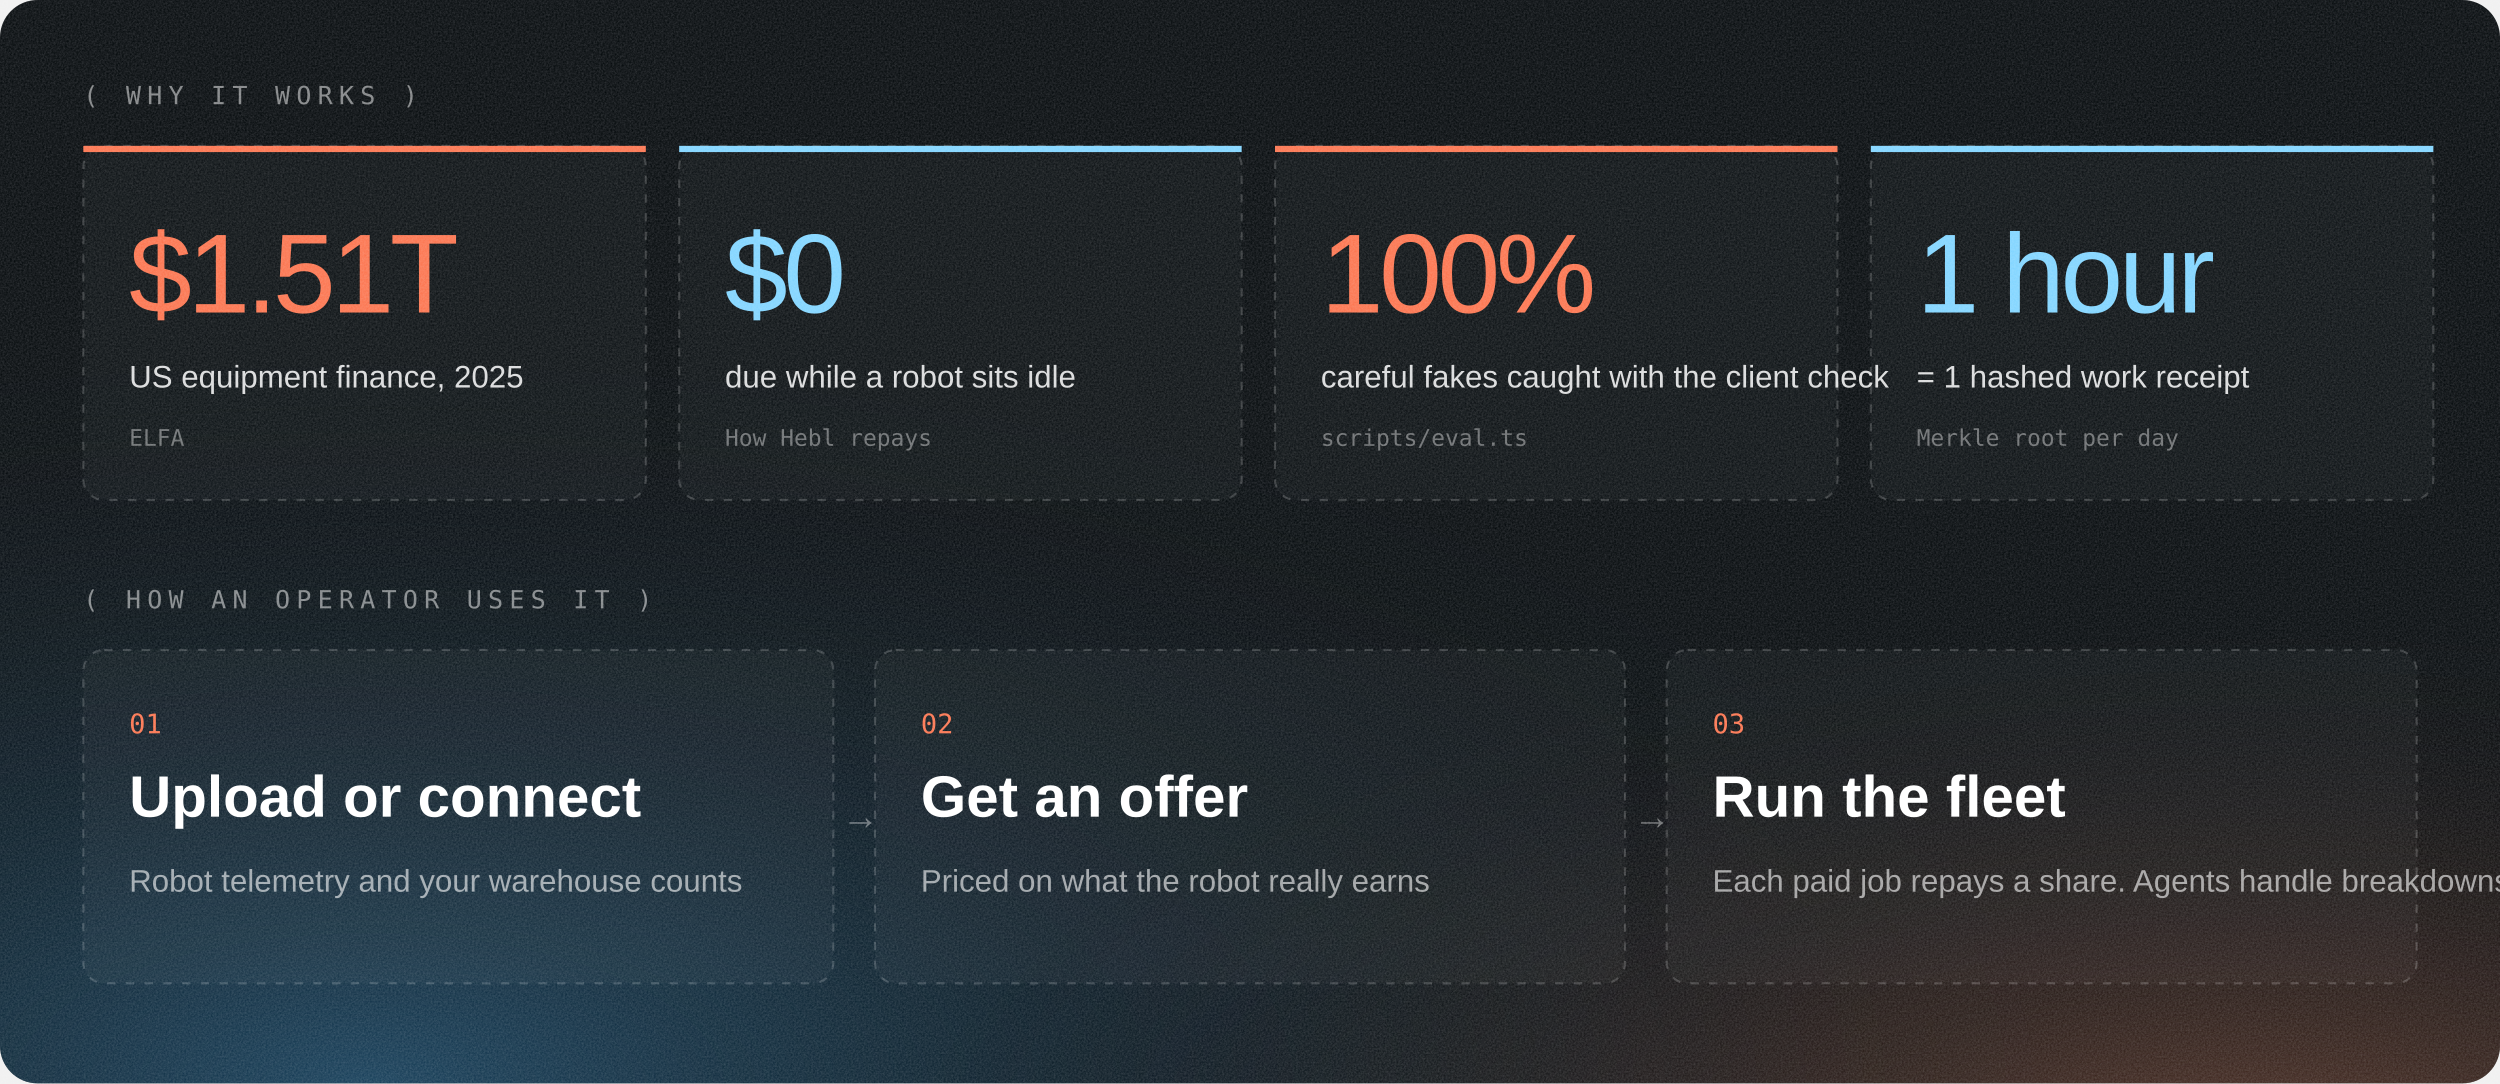
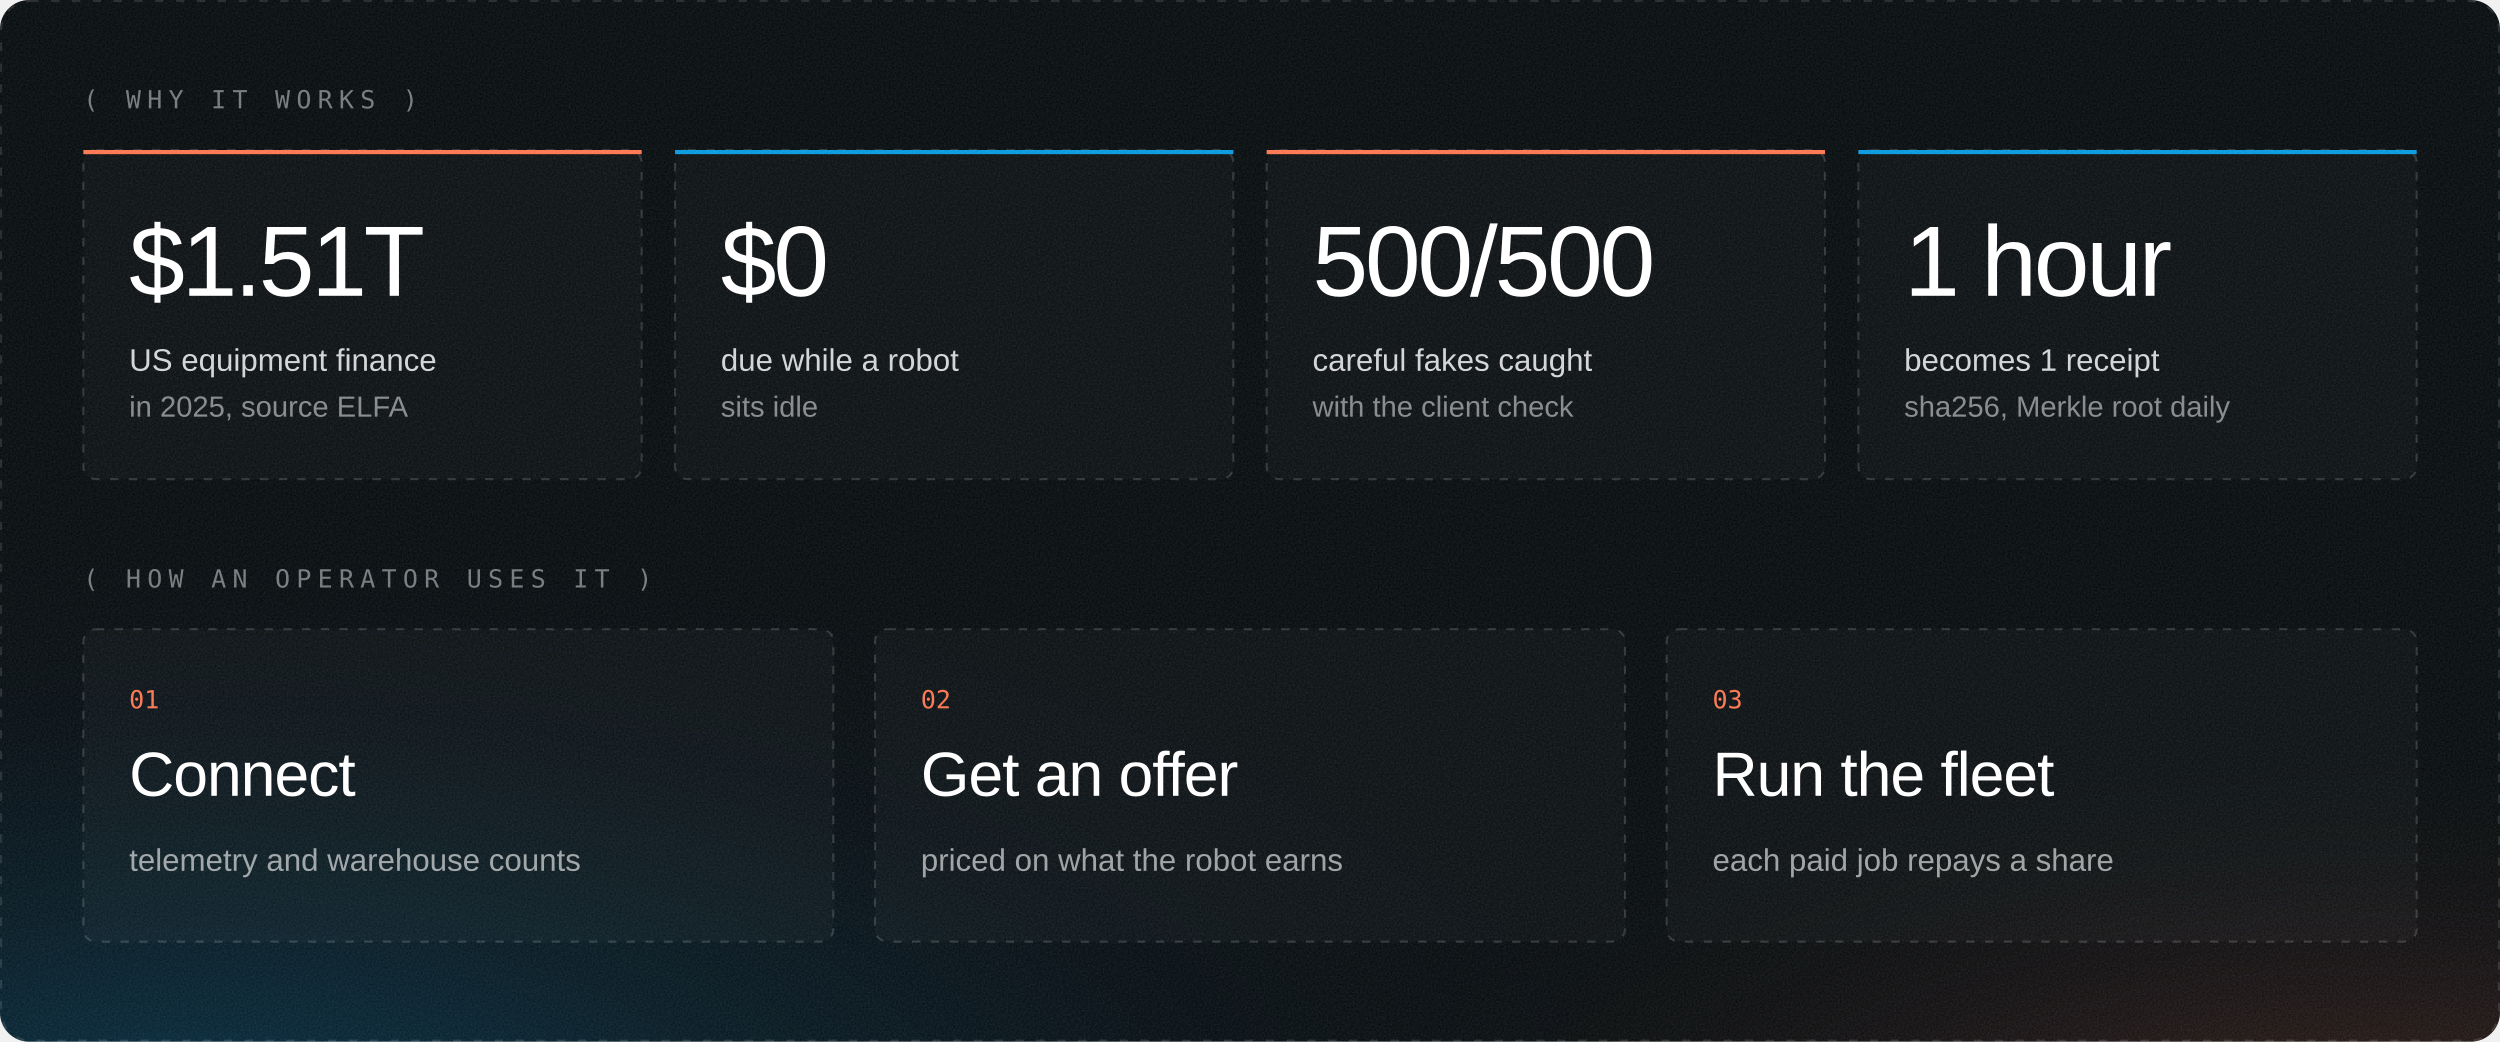
- <svg xmlns="http://www.w3.org/2000/svg" width="1200" height="520" viewBox="0 0 1200 520">
+ <svg xmlns="http://www.w3.org/2000/svg" width="1200" height="500" viewBox="0 0 1200 500">
  <defs>
    <filter id="grain">
      <feTurbulence type="fractalNoise" baseFrequency="1.1" numOctaves="3" stitchTiles="stitch" />
-       <feColorMatrix values="0 0 0 0 1 0 0 0 0 1 0 0 0 0 1 0 0 0 0.3 0" />
+       <feColorMatrix values="0 0 0 0 1 0 0 0 0 1 0 0 0 0 1 0 0 0 0.22 0" />
    </filter>
-     <filter id="glow" x="-50%" y="-50%" width="200%" height="200%">
-       <feGaussianBlur stdDeviation="6" />
-     </filter>
-     <radialGradient id="bgb" cx="15%" cy="100%" r="70%">
-       <stop offset="0" stop-color="#2A7FB8" stop-opacity="0.45" />
+     <radialGradient id="bgb" cx="8%" cy="110%" r="60%">
+       <stop offset="0" stop-color="#0297DE" stop-opacity="0.28" />
      <stop offset="1" stop-color="#02070A" stop-opacity="0" />
    </radialGradient>
-     <radialGradient id="bgo" cx="90%" cy="110%" r="55%">
-       <stop offset="0" stop-color="#E2774F" stop-opacity="0.4" />
+     <radialGradient id="bgo" cx="95%" cy="115%" r="45%">
+       <stop offset="0" stop-color="#FC734D" stop-opacity="0.25" />
      <stop offset="1" stop-color="#02070A" stop-opacity="0" />
    </radialGradient>
-     <linearGradient id="barO" x1="0" x2="1">
-       <stop offset="0" stop-color="#FC734D" />
-       <stop offset="1" stop-color="#FFB08F" />
-     </linearGradient>
-     <linearGradient id="barB" x1="0" x2="1">
-       <stop offset="0" stop-color="#0297DE" />
-       <stop offset="1" stop-color="#7FD4FF" />
-     </linearGradient>
  </defs>
-   <rect width="1200" height="520" rx="18" fill="#02070A" />
-   <rect width="1200" height="520" rx="18" fill="url(#bgb)" />
-   <rect width="1200" height="520" rx="18" fill="url(#bgo)" />
-   <text x="40" y="50" fill="#fff" fill-opacity="0.5" font-family="Menlo, monospace" font-size="12" letter-spacing="3">( WHY IT WORKS )</text>
-   <rect x="40" y="70" width="270" height="170" rx="10" fill="#ffffff" fill-opacity="0.03" stroke="#ffffff" stroke-opacity="0.18" stroke-dasharray="4 5" />
-   <rect x="40" y="70" width="270" height="3" fill="#FC734D" />
-   <text x="62" y="150" fill="#FC734D" font-family="Helvetica Neue, Arial, sans-serif" font-size="54" font-weight="300" letter-spacing="-2">$1.51T</text>
-   <text x="62" y="186" fill="#fff" fill-opacity="0.85" font-family="Helvetica Neue, Arial, sans-serif" font-size="15">US equipment finance, 2025</text>
-   <text x="62" y="214" fill="#fff" fill-opacity="0.4" font-family="Menlo, monospace" font-size="11">ELFA</text>
-   <rect x="326" y="70" width="270" height="170" rx="10" fill="#ffffff" fill-opacity="0.03" stroke="#ffffff" stroke-opacity="0.18" stroke-dasharray="4 5" />
-   <rect x="326" y="70" width="270" height="3" fill="#7FD4FF" />
-   <text x="348" y="150" fill="#7FD4FF" font-family="Helvetica Neue, Arial, sans-serif" font-size="54" font-weight="300" letter-spacing="-2">$0</text>
-   <text x="348" y="186" fill="#fff" fill-opacity="0.85" font-family="Helvetica Neue, Arial, sans-serif" font-size="15">due while a robot sits idle</text>
-   <text x="348" y="214" fill="#fff" fill-opacity="0.4" font-family="Menlo, monospace" font-size="11">How Hebl repays</text>
-   <rect x="612" y="70" width="270" height="170" rx="10" fill="#ffffff" fill-opacity="0.03" stroke="#ffffff" stroke-opacity="0.18" stroke-dasharray="4 5" />
-   <rect x="612" y="70" width="270" height="3" fill="#FC734D" />
-   <text x="634" y="150" fill="#FC734D" font-family="Helvetica Neue, Arial, sans-serif" font-size="54" font-weight="300" letter-spacing="-2">100%</text>
-   <text x="634" y="186" fill="#fff" fill-opacity="0.85" font-family="Helvetica Neue, Arial, sans-serif" font-size="15">careful fakes caught with the client check</text>
-   <text x="634" y="214" fill="#fff" fill-opacity="0.4" font-family="Menlo, monospace" font-size="11">scripts/eval.ts</text>
-   <rect x="898" y="70" width="270" height="170" rx="10" fill="#ffffff" fill-opacity="0.03" stroke="#ffffff" stroke-opacity="0.18" stroke-dasharray="4 5" />
-   <rect x="898" y="70" width="270" height="3" fill="#7FD4FF" />
-   <text x="920" y="150" fill="#7FD4FF" font-family="Helvetica Neue, Arial, sans-serif" font-size="54" font-weight="300" letter-spacing="-2">1 hour</text>
-   <text x="920" y="186" fill="#fff" fill-opacity="0.85" font-family="Helvetica Neue, Arial, sans-serif" font-size="15">= 1 hashed work receipt</text>
-   <text x="920" y="214" fill="#fff" fill-opacity="0.4" font-family="Menlo, monospace" font-size="11">Merkle root per day</text>
-   <text x="40" y="292" fill="#fff" fill-opacity="0.5" font-family="Menlo, monospace" font-size="12" letter-spacing="3">( HOW AN OPERATOR USES IT )</text>
-   <rect x="40" y="312" width="360" height="160" rx="10" fill="#ffffff" fill-opacity="0.03" stroke="#ffffff" stroke-opacity="0.18" stroke-dasharray="4 5" />
-   <text x="62" y="352" fill="#FC734D" font-family="Menlo, monospace" font-size="13">01</text>
-   <text x="62" y="392" fill="#fff" font-family="Helvetica Neue, Arial, sans-serif" font-size="28" font-weight="700">Upload or connect</text>
-   <text x="62" y="428" fill="#fff" fill-opacity="0.6" font-family="Helvetica Neue, Arial, sans-serif" font-size="15">Robot telemetry and your warehouse counts</text>
-   <text x="404" y="398" fill="#fff" fill-opacity="0.4" font-family="Helvetica Neue, Arial, sans-serif" font-size="18">→</text>
-   <rect x="420" y="312" width="360" height="160" rx="10" fill="#ffffff" fill-opacity="0.03" stroke="#ffffff" stroke-opacity="0.18" stroke-dasharray="4 5" />
-   <text x="442" y="352" fill="#FC734D" font-family="Menlo, monospace" font-size="13">02</text>
-   <text x="442" y="392" fill="#fff" font-family="Helvetica Neue, Arial, sans-serif" font-size="28" font-weight="700">Get an offer</text>
-   <text x="442" y="428" fill="#fff" fill-opacity="0.6" font-family="Helvetica Neue, Arial, sans-serif" font-size="15">Priced on what the robot really earns</text>
-   <text x="784" y="398" fill="#fff" fill-opacity="0.4" font-family="Helvetica Neue, Arial, sans-serif" font-size="18">→</text>
-   <rect x="800" y="312" width="360" height="160" rx="10" fill="#ffffff" fill-opacity="0.03" stroke="#ffffff" stroke-opacity="0.18" stroke-dasharray="4 5" />
-   <text x="822" y="352" fill="#FC734D" font-family="Menlo, monospace" font-size="13">03</text>
-   <text x="822" y="392" fill="#fff" font-family="Helvetica Neue, Arial, sans-serif" font-size="28" font-weight="700">Run the fleet</text>
-   <text x="822" y="428" fill="#fff" fill-opacity="0.6" font-family="Helvetica Neue, Arial, sans-serif" font-size="15">Each paid job repays a share. Agents handle breakdowns</text>
-   <rect width="1200" height="520" rx="18" filter="url(#grain)" opacity="0.6" />
+   <rect width="1200" height="500" rx="14" fill="#02070A" />
+   <rect width="1200" height="500" rx="14" fill="url(#bgb)" />
+   <rect width="1200" height="500" rx="14" fill="url(#bgo)" />
+   <rect x="0.5" y="0.5" width="1199" height="499" rx="14" fill="none" stroke="#fff" stroke-opacity="0.12" stroke-dasharray="4 6" />
+   <text x="40" y="52" fill="#fff" fill-opacity="0.45" font-family="Menlo, monospace" font-size="12" letter-spacing="3">( WHY IT WORKS )</text>
+   <rect x="40" y="72" width="268" height="158" rx="6" fill="#fff" fill-opacity="0.025" stroke="#fff" stroke-opacity="0.16" stroke-dasharray="4 5" />
+   <rect x="40" y="72" width="268" height="2" fill="#FC734D" />
+   <text x="62" y="142" fill="#fff" font-family="Red Hat Display, Helvetica Neue, Arial, sans-serif" font-size="48" font-weight="300" letter-spacing="-1.5">$1.51T</text>
+   <text x="62" y="178" fill="#fff" fill-opacity="0.82" font-family="Red Hat Display, Helvetica Neue, Arial, sans-serif" font-size="15">US equipment finance</text>
+   <text x="62" y="200" fill="#fff" fill-opacity="0.5" font-family="Red Hat Display, Helvetica Neue, Arial, sans-serif" font-size="14">in 2025, source ELFA</text>
+   <rect x="324" y="72" width="268" height="158" rx="6" fill="#fff" fill-opacity="0.025" stroke="#fff" stroke-opacity="0.16" stroke-dasharray="4 5" />
+   <rect x="324" y="72" width="268" height="2" fill="#0297DE" />
+   <text x="346" y="142" fill="#fff" font-family="Red Hat Display, Helvetica Neue, Arial, sans-serif" font-size="48" font-weight="300" letter-spacing="-1.5">$0</text>
+   <text x="346" y="178" fill="#fff" fill-opacity="0.82" font-family="Red Hat Display, Helvetica Neue, Arial, sans-serif" font-size="15">due while a robot</text>
+   <text x="346" y="200" fill="#fff" fill-opacity="0.5" font-family="Red Hat Display, Helvetica Neue, Arial, sans-serif" font-size="14">sits idle</text>
+   <rect x="608" y="72" width="268" height="158" rx="6" fill="#fff" fill-opacity="0.025" stroke="#fff" stroke-opacity="0.16" stroke-dasharray="4 5" />
+   <rect x="608" y="72" width="268" height="2" fill="#FC734D" />
+   <text x="630" y="142" fill="#fff" font-family="Red Hat Display, Helvetica Neue, Arial, sans-serif" font-size="48" font-weight="300" letter-spacing="-1.5">500/500</text>
+   <text x="630" y="178" fill="#fff" fill-opacity="0.82" font-family="Red Hat Display, Helvetica Neue, Arial, sans-serif" font-size="15">careful fakes caught</text>
+   <text x="630" y="200" fill="#fff" fill-opacity="0.5" font-family="Red Hat Display, Helvetica Neue, Arial, sans-serif" font-size="14">with the client check</text>
+   <rect x="892" y="72" width="268" height="158" rx="6" fill="#fff" fill-opacity="0.025" stroke="#fff" stroke-opacity="0.16" stroke-dasharray="4 5" />
+   <rect x="892" y="72" width="268" height="2" fill="#0297DE" />
+   <text x="914" y="142" fill="#fff" font-family="Red Hat Display, Helvetica Neue, Arial, sans-serif" font-size="48" font-weight="300" letter-spacing="-1.5">1 hour</text>
+   <text x="914" y="178" fill="#fff" fill-opacity="0.82" font-family="Red Hat Display, Helvetica Neue, Arial, sans-serif" font-size="15">becomes 1 receipt</text>
+   <text x="914" y="200" fill="#fff" fill-opacity="0.5" font-family="Red Hat Display, Helvetica Neue, Arial, sans-serif" font-size="14">sha256, Merkle root daily</text>
+   <text x="40" y="282" fill="#fff" fill-opacity="0.45" font-family="Menlo, monospace" font-size="12" letter-spacing="3">( HOW AN OPERATOR USES IT )</text>
+   <rect x="40" y="302" width="360" height="150" rx="6" fill="#fff" fill-opacity="0.025" stroke="#fff" stroke-opacity="0.16" stroke-dasharray="4 5" />
+   <text x="62" y="340" fill="#FC734D" font-family="Menlo, monospace" font-size="12">01</text>
+   <text x="62" y="382" fill="#fff" font-family="Red Hat Display, Helvetica Neue, Arial, sans-serif" font-size="30" font-weight="300" letter-spacing="-0.5">Connect</text>
+   <text x="62" y="418" fill="#fff" fill-opacity="0.6" font-family="Red Hat Display, Helvetica Neue, Arial, sans-serif" font-size="15">telemetry and warehouse counts</text>
+   <rect x="420" y="302" width="360" height="150" rx="6" fill="#fff" fill-opacity="0.025" stroke="#fff" stroke-opacity="0.16" stroke-dasharray="4 5" />
+   <text x="442" y="340" fill="#FC734D" font-family="Menlo, monospace" font-size="12">02</text>
+   <text x="442" y="382" fill="#fff" font-family="Red Hat Display, Helvetica Neue, Arial, sans-serif" font-size="30" font-weight="300" letter-spacing="-0.5">Get an offer</text>
+   <text x="442" y="418" fill="#fff" fill-opacity="0.6" font-family="Red Hat Display, Helvetica Neue, Arial, sans-serif" font-size="15">priced on what the robot earns</text>
+   <rect x="800" y="302" width="360" height="150" rx="6" fill="#fff" fill-opacity="0.025" stroke="#fff" stroke-opacity="0.16" stroke-dasharray="4 5" />
+   <text x="822" y="340" fill="#FC734D" font-family="Menlo, monospace" font-size="12">03</text>
+   <text x="822" y="382" fill="#fff" font-family="Red Hat Display, Helvetica Neue, Arial, sans-serif" font-size="30" font-weight="300" letter-spacing="-0.5">Run the fleet</text>
+   <text x="822" y="418" fill="#fff" fill-opacity="0.6" font-family="Red Hat Display, Helvetica Neue, Arial, sans-serif" font-size="15">each paid job repays a share</text>
+   <rect width="1200" height="500" rx="14" filter="url(#grain)" opacity="0.5" />
</svg>
